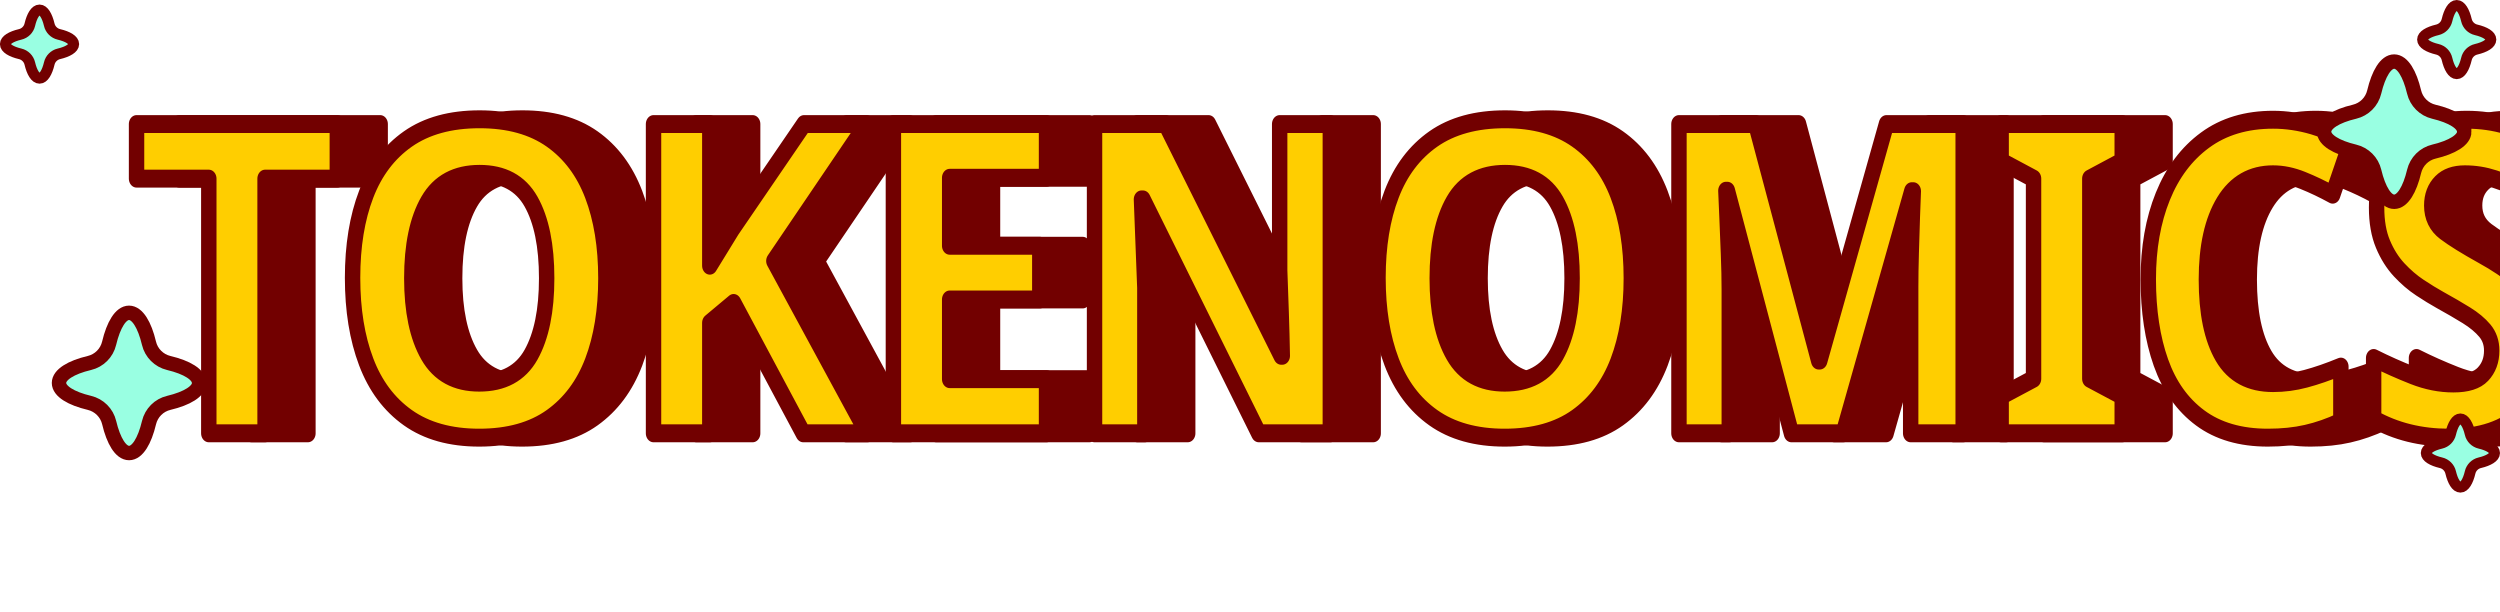
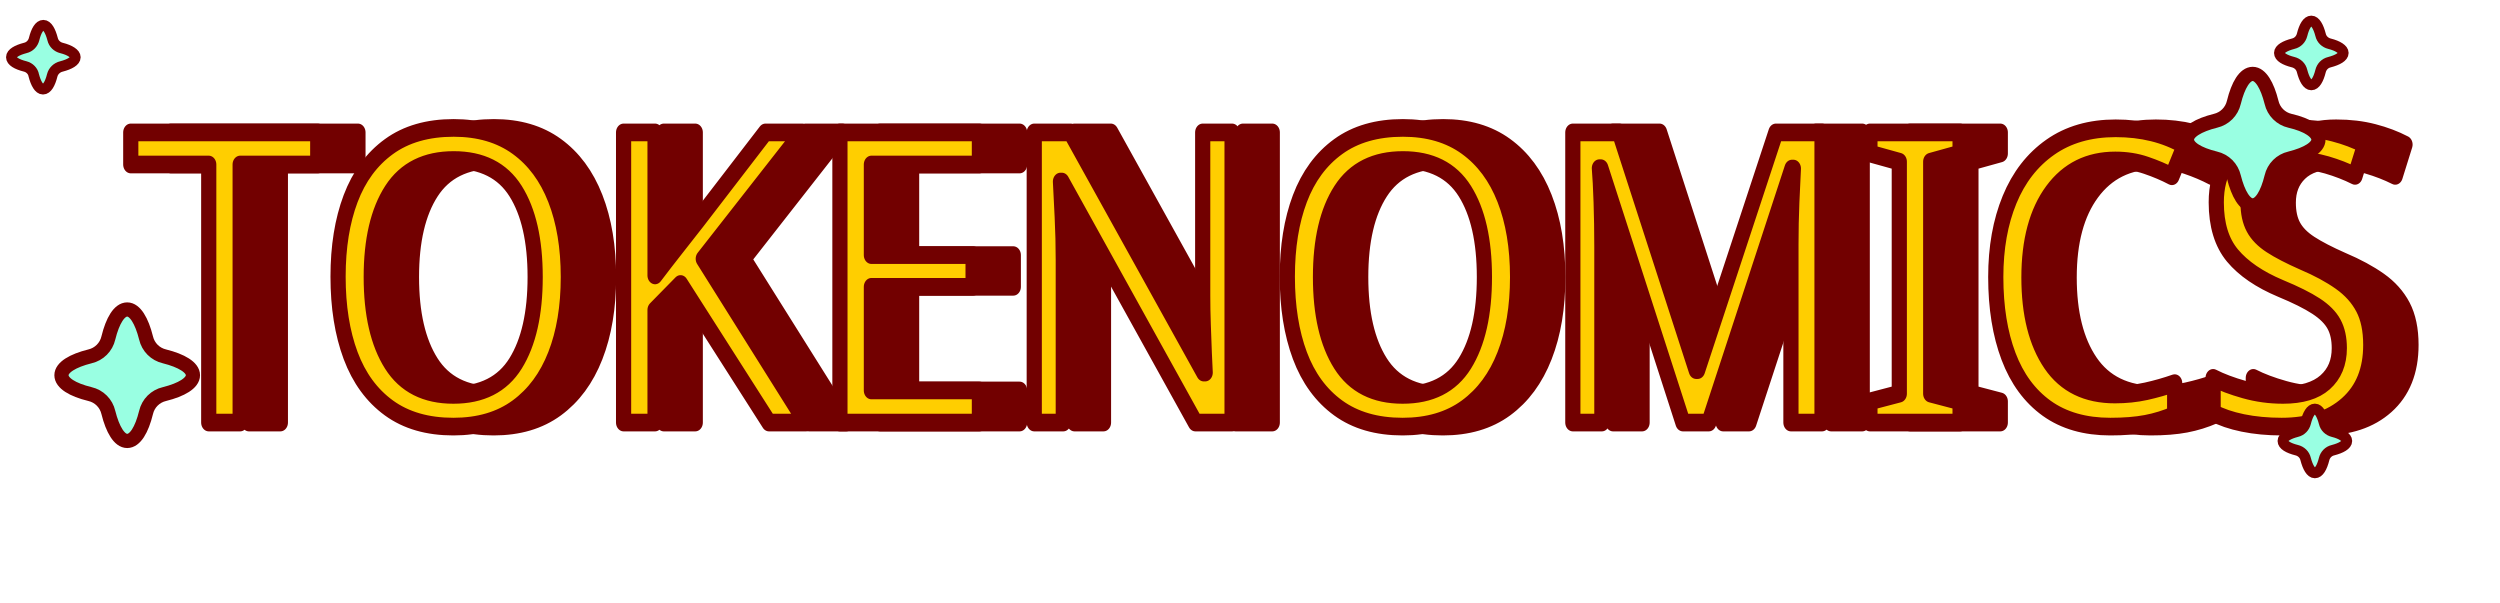
- <svg xmlns="http://www.w3.org/2000/svg" id="Layer_2" data-name="Layer 2" viewBox="0 0 693.71 169.71">
-   <defs>
-     <style>
-       .cls-1 {
-         fill: none;
-         stroke-linecap: round;
-         stroke-linejoin: round;
-         stroke-width: 4.97px;
-       }
- 
-       .cls-1, .cls-2, .cls-3 {
-         stroke: #720000;
-       }
- 
-       .cls-1, .cls-4, .cls-5 {
-         font-family: Kanit-Black, Kanit;
-         font-size: 120.18px;
-         font-weight: 800;
-       }
- 
-       .cls-2 {
-         stroke-width: 4px;
-       }
- 
-       .cls-2, .cls-3 {
-         fill: #99ffe2;
-         stroke-miterlimit: 10;
-       }
- 
-       .cls-3 {
-         stroke-width: 3px;
-       }
- 
-       .cls-6 {
-         letter-spacing: -.03em;
-       }
- 
-       .cls-7 {
-         letter-spacing: -.02em;
-       }
- 
-       .cls-4 {
-         fill: #ffce00;
-       }
- 
-       .cls-5 {
-         fill: #720000;
-       }
-     </style>
-   </defs>
-   <g id="Layer_1-2" data-name="Layer 1">
+ <svg xmlns="http://www.w3.org/2000/svg" version="1.1" id="Layer_2_00000152982435002122631190000006249926932224095929_" x="0px" y="0px" viewBox="0 0 703.6 169.7" style="enable-background:new 0 0 703.6 169.7;" xml:space="preserve">
+   <style type="text/css">
+ 	.st0{fill:#720000;}
+ 	.st1{font-family:'Arial-BoldMT';}
+ 	.st2{font-size:114.377px;}
+ 	.st3{letter-spacing:-1.2;}
+ 	.st4{fill:none;stroke:#720000;stroke-width:4.97;stroke-linecap:round;stroke-linejoin:round;}
+ 	.st5{fill:#FFCE00;}
+ 	.st6{fill:#99FFE2;stroke:#720000;stroke-width:4;stroke-miterlimit:10;}
+ 	.st7{fill:#99FFE2;stroke:#720000;stroke-width:3;stroke-miterlimit:10;}
+ </style>
+   <g id="Layer_1-2">
    <g>
      <g>
-         <text class="cls-5" transform="translate(48.79 120.24) scale(.86 1)">
-           <tspan class="cls-6" x="0" y="0">T</tspan>
-           <tspan class="cls-7" x="65.14" y="0">OKENOMICS</tspan>
-         </text>
-         <text class="cls-1" transform="translate(47.71 120.24) scale(.86 1)">
-           <tspan class="cls-6" x="0" y="0">T</tspan>
-           <tspan class="cls-7" x="65.14" y="0">OKENOMICS</tspan>
-         </text>
-         <text class="cls-4" transform="translate(35.82 120.24) scale(.86 1)">
-           <tspan class="cls-6" x="0" y="0">T</tspan>
-           <tspan class="cls-7" x="65.14" y="0">OKENOMICS</tspan>
-         </text>
-         <text class="cls-1" transform="translate(35.82 120.24) scale(.86 1)">
-           <tspan class="cls-6" x="0" y="0">T</tspan>
-           <tspan class="cls-7" x="65.14" y="0">OKENOMICS</tspan>
-         </text>
+         <text transform="matrix(0.86 0 0 1 48.1675 118.9229)" class="st0 st1 st2 st3">T</text>
+         <text transform="matrix(0.86 0 0 1 101.4824 118.9229)" class="st0 st1 st2">OKENOMICS</text>
+         <text transform="matrix(0.86 0 0 1 47.1392 118.9229)" class="st4 st1 st2 st3">T</text>
+         <text transform="matrix(0.86 0 0 1 100.4546 118.9229)" class="st4 st1 st2">OKENOMICS</text>
+         <text transform="matrix(0.86 0 0 1 35.8232 118.9229)" class="st5 st1 st2 st3">T</text>
+         <text transform="matrix(0.86 0 0 1 89.1387 118.9229)" class="st5 st1 st2">OKENOMICS</text>
+         <text transform="matrix(0.86 0 0 1 35.8232 118.9229)" class="st4 st1 st2 st3">T</text>
+         <text transform="matrix(0.86 0 0 1 89.1387 118.9229)" class="st4 st1 st2">OKENOMICS</text>
      </g>
-       <path class="cls-2" d="M683.8,36.54c0,2.29-3.34,4.32-8.44,5.53-2.71.64-4.83,2.77-5.48,5.48-1.21,5.1-3.23,8.44-5.53,8.44s-4.32-3.34-5.53-8.44c-.64-2.71-2.77-4.83-5.48-5.48-5.1-1.21-8.44-3.24-8.44-5.53s3.34-4.33,8.44-5.54c2.71-.64,4.83-2.77,5.47-5.48,1.21-5.1,3.23-8.44,5.53-8.44s4.32,3.34,5.53,8.44c.64,2.71,2.77,4.83,5.47,5.48,5.1,1.21,8.44,3.24,8.44,5.54Z" />
-       <path class="cls-2" d="M55.27,106.26c0,2.29-3.34,4.32-8.44,5.53-2.71.64-4.83,2.77-5.48,5.48-1.21,5.1-3.23,8.44-5.53,8.44s-4.32-3.34-5.53-8.44c-.64-2.71-2.77-4.83-5.48-5.48-5.1-1.21-8.44-3.24-8.44-5.53s3.34-4.33,8.44-5.54c2.71-.64,4.83-2.77,5.47-5.48,1.21-5.1,3.23-8.44,5.53-8.44s4.32,3.34,5.53,8.44c.64,2.71,2.77,4.83,5.47,5.48,5.1,1.21,8.44,3.24,8.44,5.54Z" />
-       <path class="cls-3" d="M691.19,10.98c0,1.12-1.63,2.11-4.12,2.7-1.32.31-2.36,1.35-2.67,2.67-.59,2.48-1.57,4.11-2.7,4.11s-2.11-1.63-2.7-4.11c-.31-1.32-1.35-2.36-2.67-2.67-2.49-.59-4.12-1.58-4.12-2.7s1.63-2.11,4.12-2.7c1.32-.31,2.36-1.35,2.67-2.67.59-2.49,1.57-4.11,2.7-4.11s2.11,1.63,2.7,4.11c.31,1.32,1.35,2.36,2.67,2.67,2.49.59,4.12,1.58,4.12,2.7Z" />
-       <path class="cls-3" d="M20.46,12.24c0,1.12-1.63,2.11-4.12,2.7-1.32.31-2.36,1.35-2.67,2.67-.59,2.48-1.57,4.11-2.7,4.11s-2.11-1.63-2.7-4.11c-.31-1.32-1.35-2.36-2.67-2.67-2.49-.59-4.12-1.58-4.12-2.7s1.63-2.11,4.12-2.7c1.32-.31,2.36-1.35,2.67-2.67.59-2.49,1.57-4.11,2.7-4.11s2.11,1.63,2.7,4.11c.31,1.32,1.35,2.36,2.67,2.67,2.49.59,4.12,1.58,4.12,2.7Z" />
-       <path class="cls-3" d="M692.21,125.71c0,1.12-1.63,2.11-4.12,2.7-1.32.31-2.36,1.35-2.67,2.67-.59,2.48-1.57,4.11-2.7,4.11s-2.11-1.63-2.7-4.11c-.31-1.32-1.35-2.36-2.67-2.67-2.49-.59-4.12-1.58-4.12-2.7s1.63-2.11,4.12-2.7c1.32-.31,2.36-1.35,2.67-2.67.59-2.49,1.57-4.11,2.7-4.11s2.11,1.63,2.7,4.11c.31,1.32,1.35,2.36,2.67,2.67,2.49.59,4.12,1.58,4.12,2.7Z" />
+       <path class="st6" d="M652.5,39.3c0,2.2-3.2,4.1-8,5.3c-2.6,0.6-4.6,2.6-5.2,5.2c-1.2,4.9-3.1,8-5.3,8s-4.1-3.2-5.3-8    c-0.6-2.6-2.6-4.6-5.2-5.2c-4.9-1.2-8-3.1-8-5.3s3.2-4.1,8-5.3c2.6-0.6,4.6-2.6,5.2-5.2c1.2-4.9,3.1-8,5.3-8s4.1,3.2,5.3,8    c0.6,2.6,2.6,4.6,5.2,5.2C649.3,35.1,652.5,37.1,652.5,39.3L652.5,39.3z" />
+       <path class="st6" d="M54.3,105.6c0,2.2-3.2,4.1-8,5.3c-2.6,0.6-4.6,2.6-5.2,5.2c-1.2,4.9-3.1,8-5.3,8s-4.1-3.2-5.3-8    c-0.6-2.6-2.6-4.6-5.2-5.2c-4.9-1.2-8-3.1-8-5.3s3.2-4.1,8-5.3c2.6-0.6,4.6-2.6,5.2-5.2c1.2-4.9,3.1-8,5.3-8s4.1,3.2,5.3,8    c0.6,2.6,2.6,4.6,5.2,5.2C51.1,101.5,54.3,103.4,54.3,105.6L54.3,105.6z" />
+       <path class="st7" d="M659.5,14.9c0,1.1-1.6,2-3.9,2.6c-1.3,0.3-2.2,1.3-2.5,2.5c-0.6,2.4-1.5,3.9-2.6,3.9s-2-1.6-2.6-3.9    c-0.3-1.3-1.3-2.2-2.5-2.5c-2.4-0.6-3.9-1.5-3.9-2.6s1.6-2,3.9-2.6c1.3-0.3,2.2-1.3,2.5-2.5c0.6-2.4,1.5-3.9,2.6-3.9    s2,1.6,2.6,3.9c0.3,1.3,1.3,2.2,2.5,2.5C658,12.9,659.5,13.9,659.5,14.9z" />
+       <path class="st7" d="M21.2,16.1c0,1.1-1.6,2-3.9,2.6C16,19,15,20,14.7,21.2c-0.6,2.4-1.5,3.9-2.6,3.9s-2-1.6-2.6-3.9    C9.3,20,8.3,19,7.1,18.7c-2.4-0.6-3.9-1.5-3.9-2.6s1.6-2,3.9-2.6c1.3-0.3,2.2-1.3,2.5-2.5c0.6-2.4,1.5-3.9,2.6-3.9s2,1.6,2.6,3.9    c0.3,1.3,1.3,2.2,2.5,2.5C19.7,14.1,21.2,15.1,21.2,16.1z" />
+       <path class="st7" d="M660.5,124.1c0,1.1-1.6,2-3.9,2.6c-1.3,0.3-2.2,1.3-2.5,2.5c-0.6,2.4-1.5,3.9-2.6,3.9s-2-1.6-2.6-3.9    c-0.3-1.3-1.3-2.2-2.5-2.5c-2.4-0.6-3.9-1.5-3.9-2.6s1.6-2,3.9-2.6c1.3-0.3,2.2-1.3,2.5-2.5c0.6-2.4,1.5-3.9,2.6-3.9    s2,1.6,2.6,3.9c0.3,1.3,1.3,2.2,2.5,2.5C659,122.1,660.5,123.1,660.5,124.1z" />
    </g>
  </g>
</svg>
